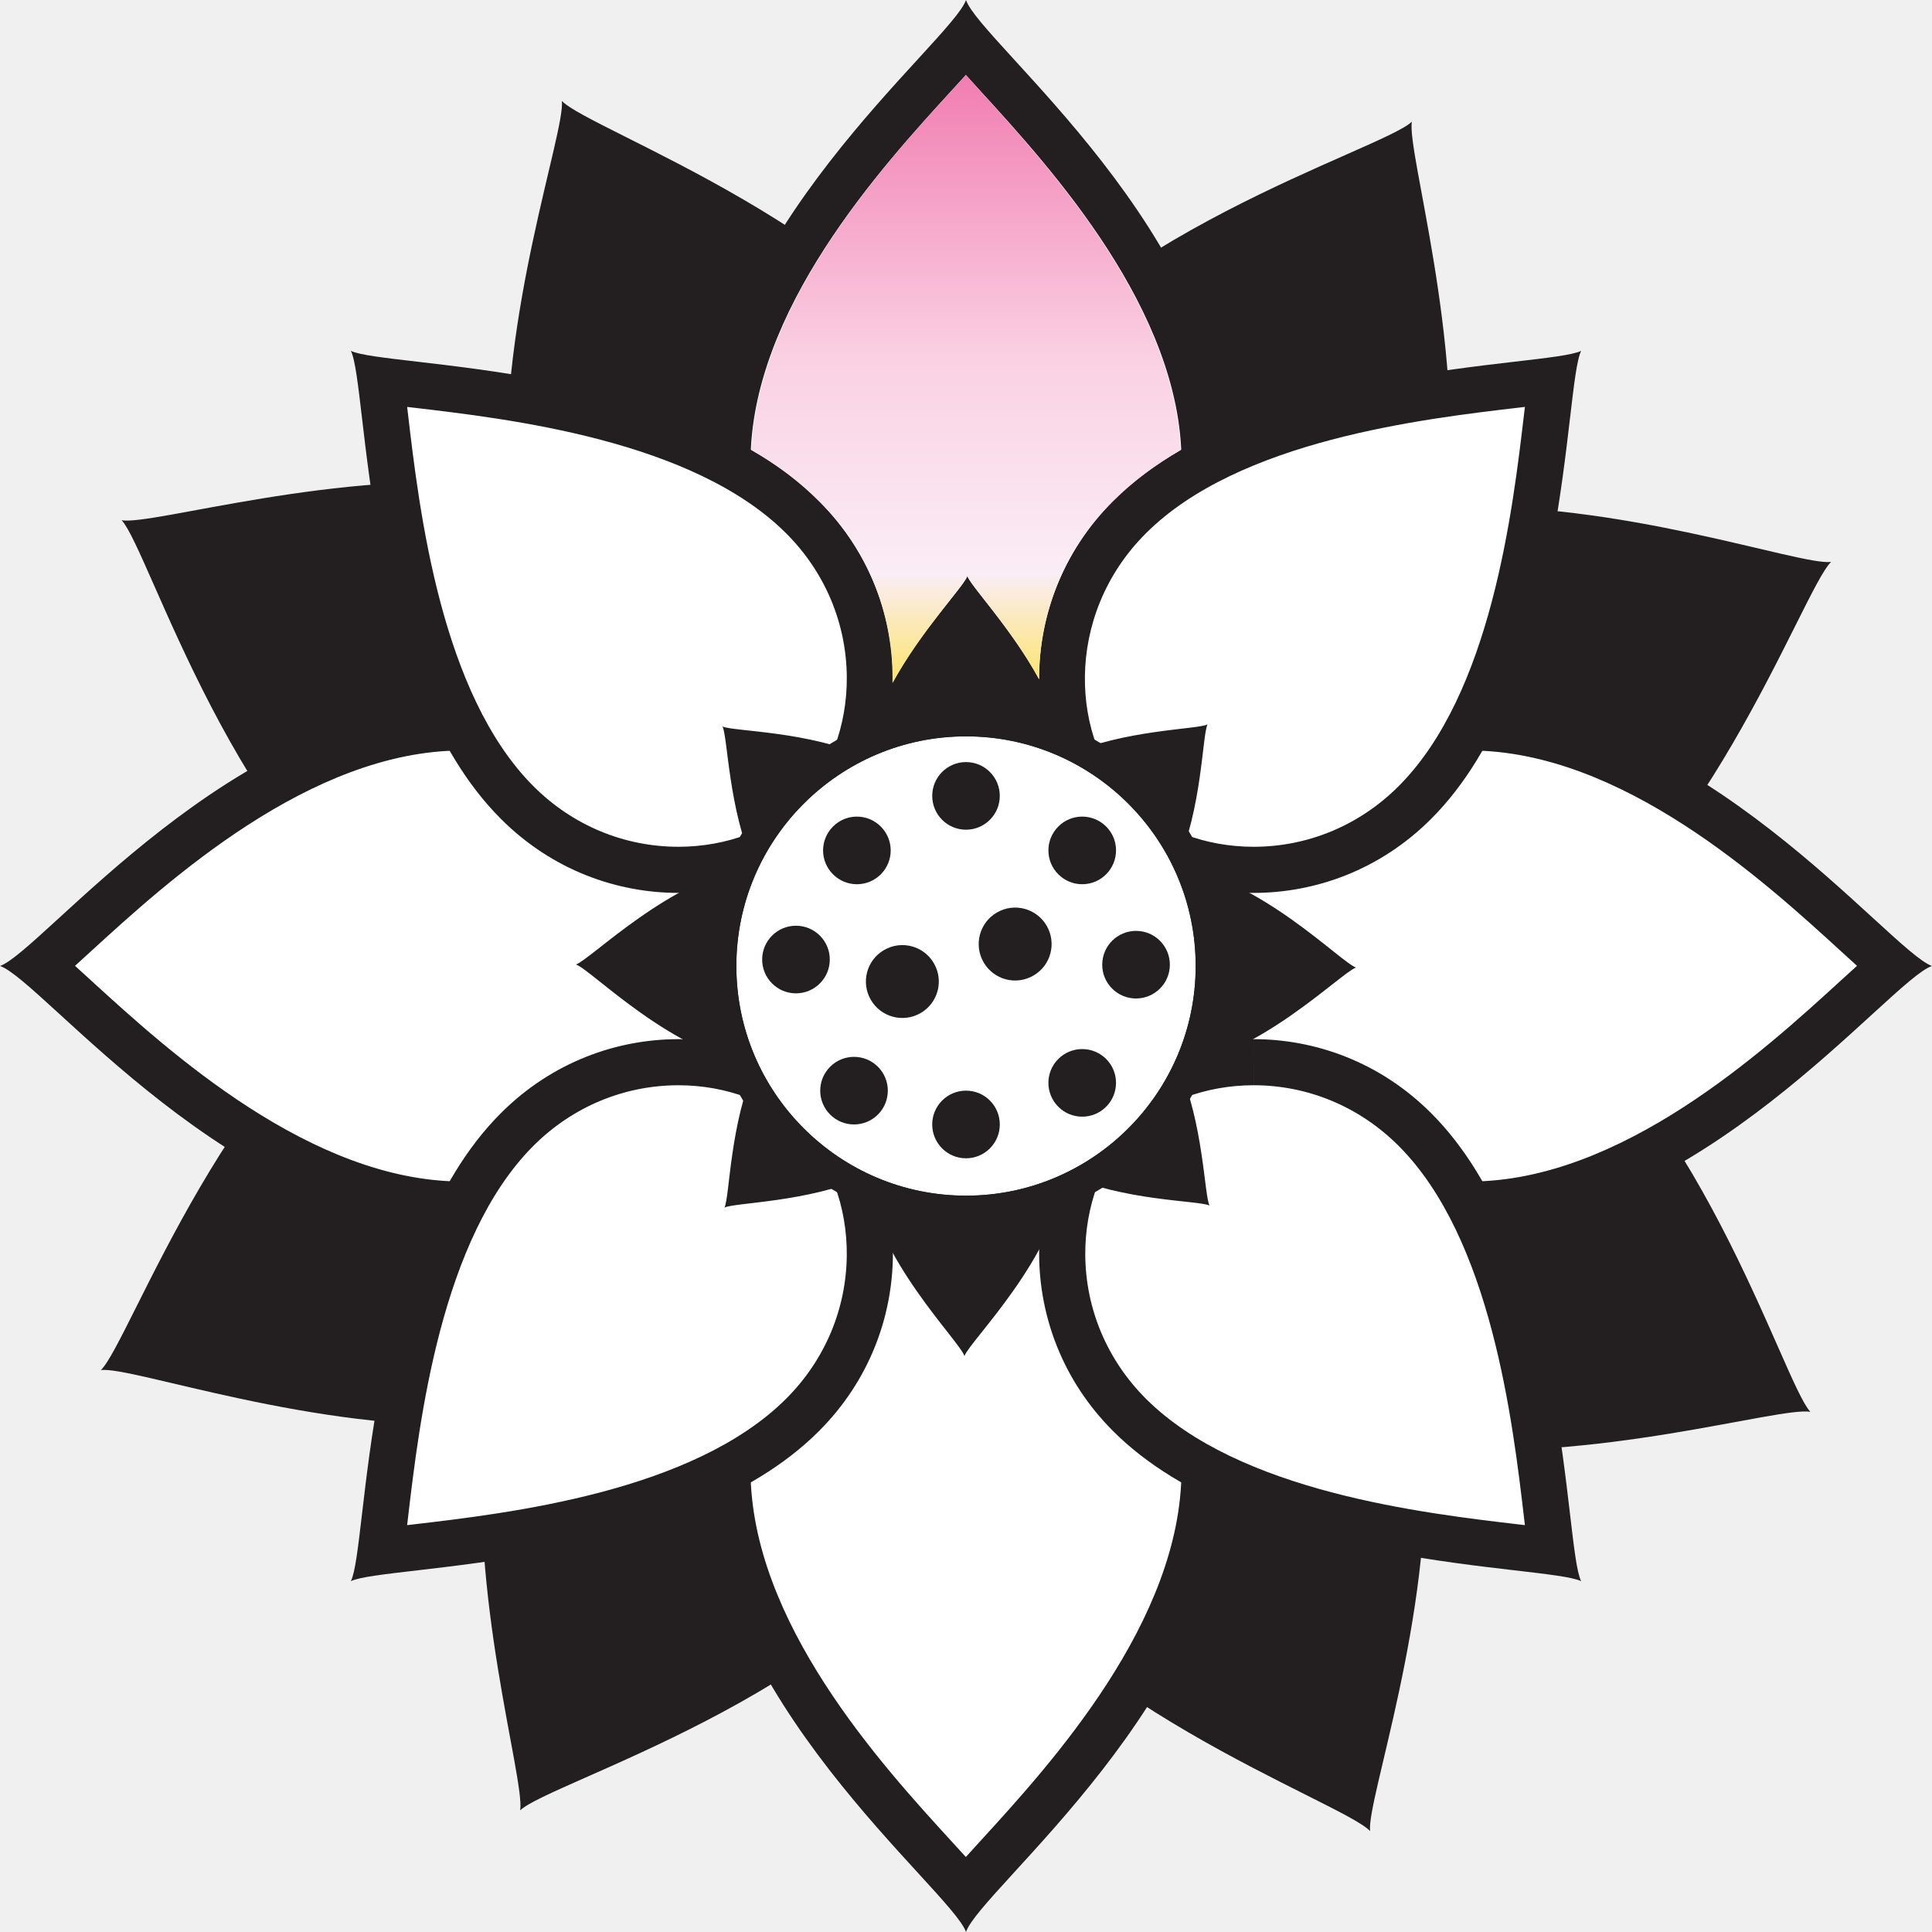
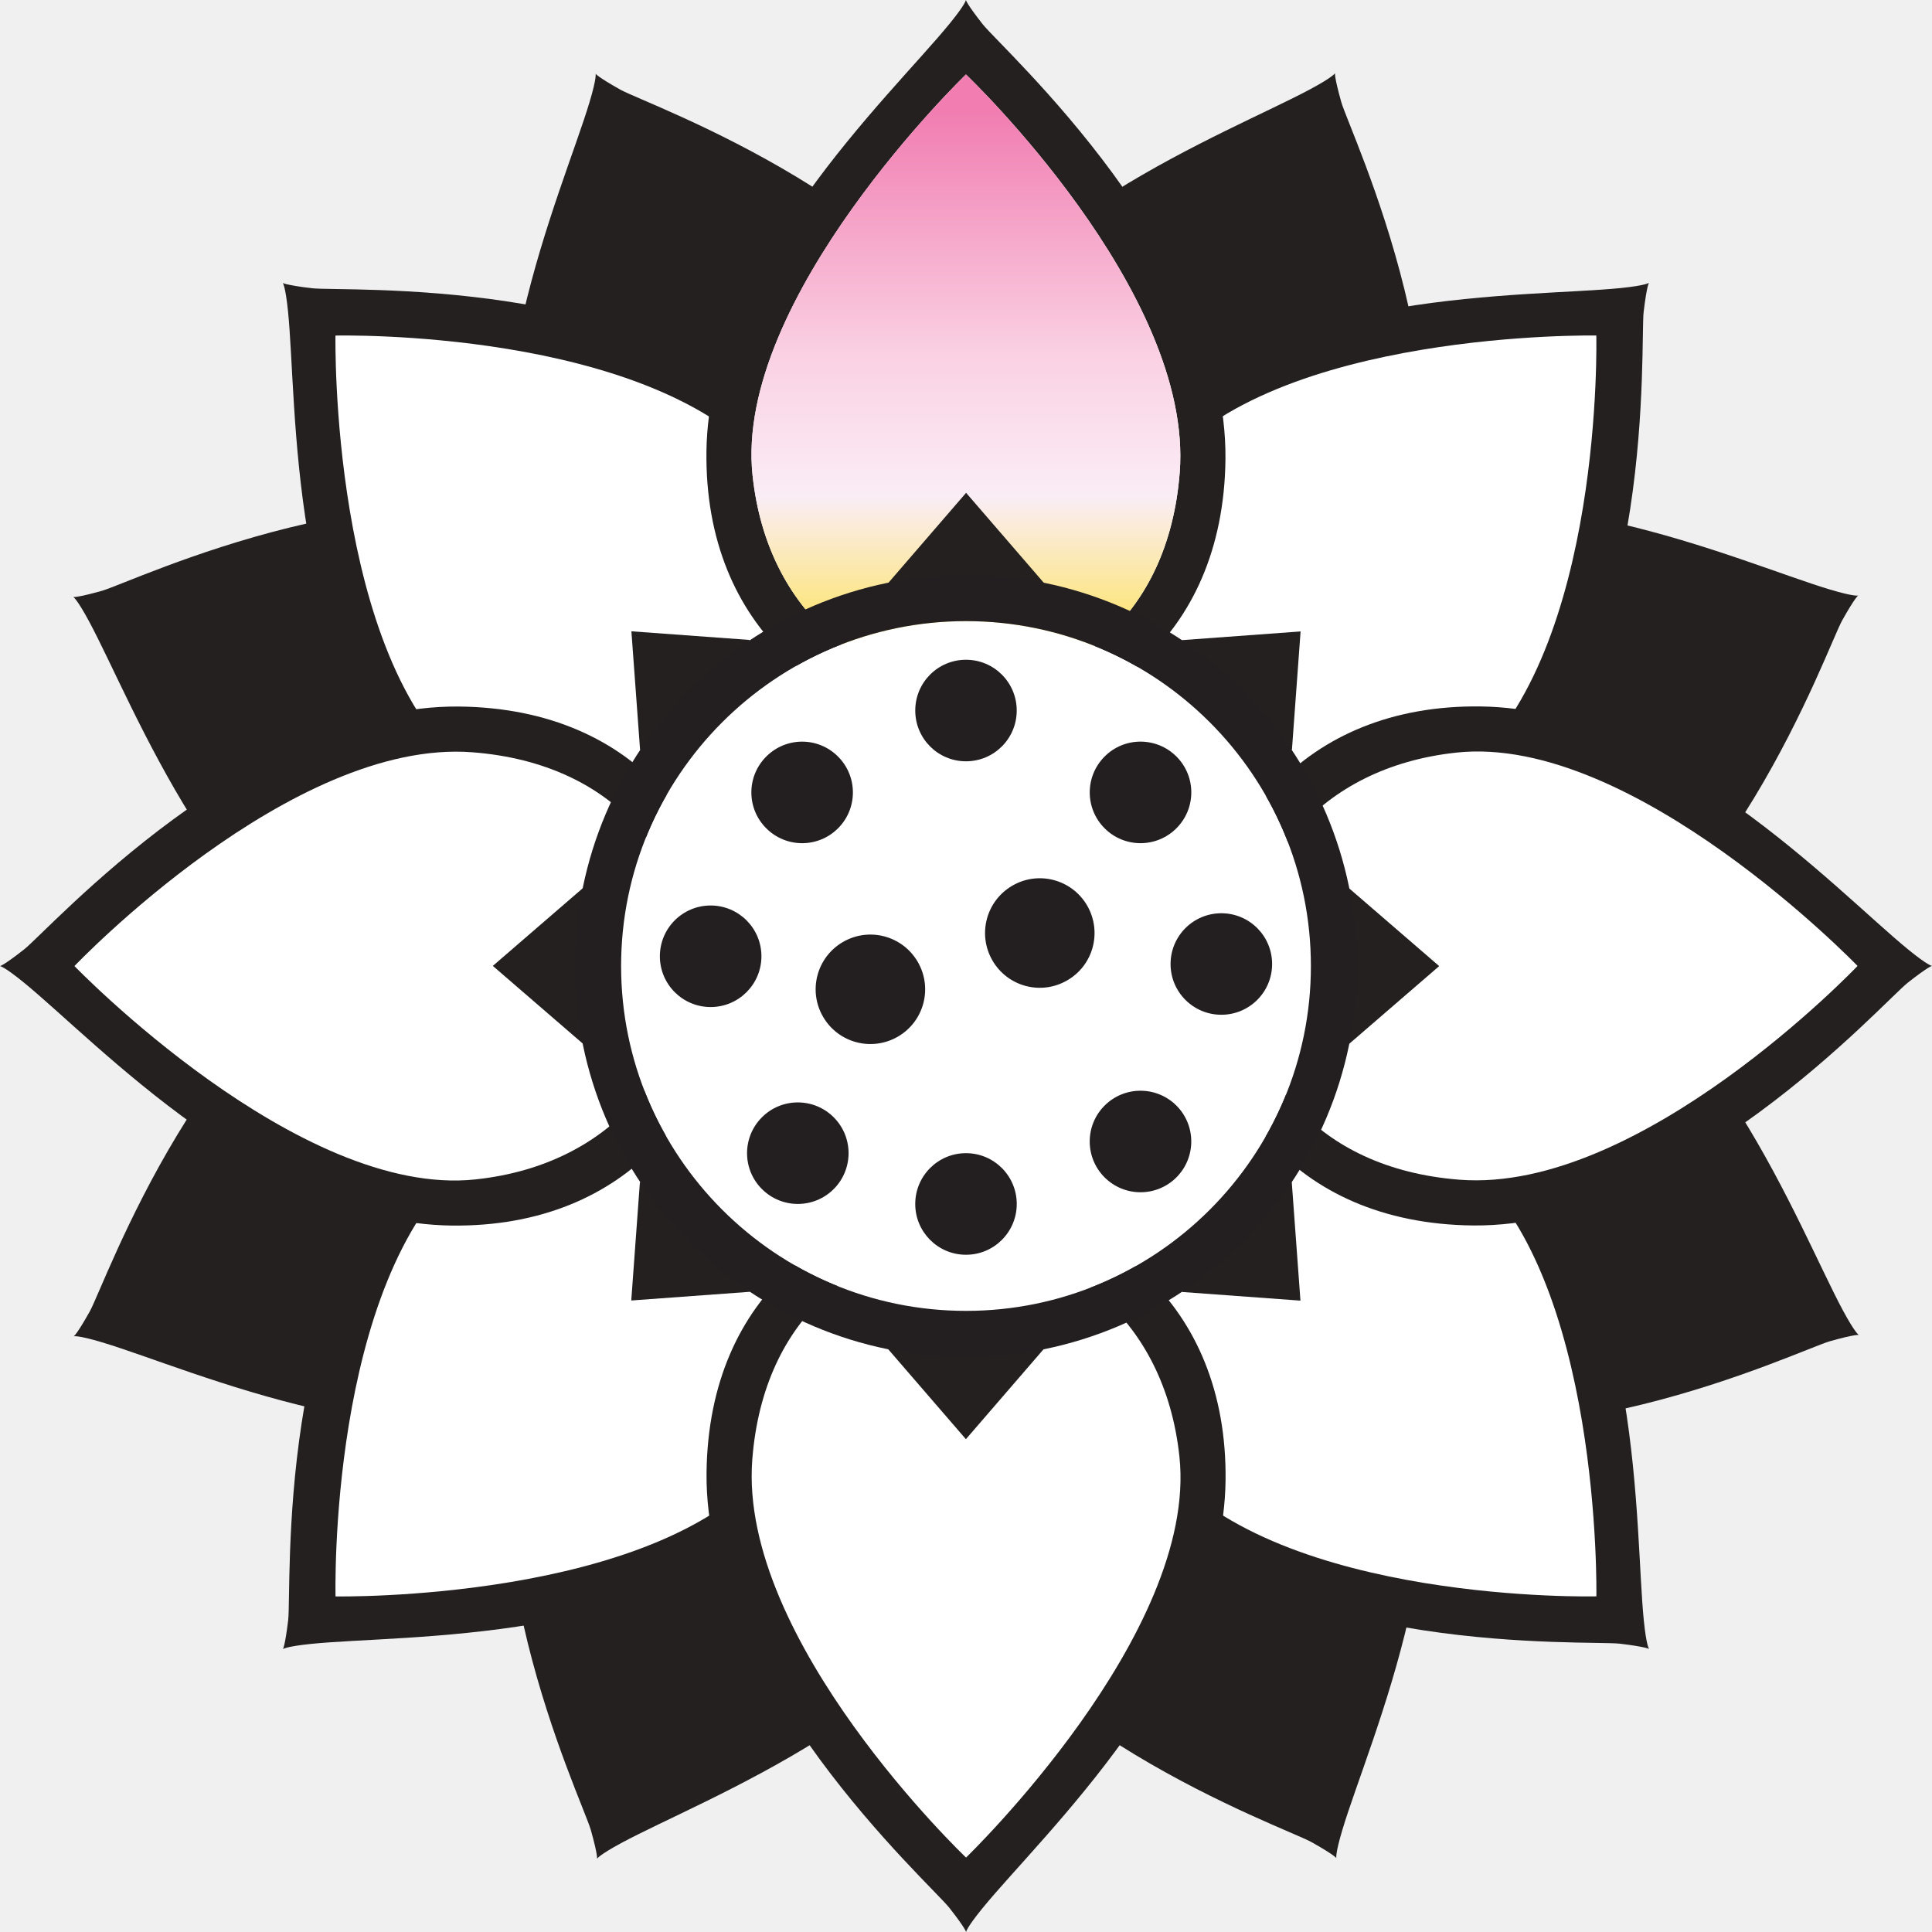
<svg xmlns="http://www.w3.org/2000/svg" width="100%" height="100%" viewBox="0 0 400 400" version="1.1" xml:space="preserve" style="fill-rule:evenodd;clip-rule:evenodd;stroke-linejoin:round;stroke-miterlimit:2;">
-   <g id="Layer-1" transform="matrix(5.555556,0,0,5.555556,0,0)">
-     <g transform="matrix(1,0,0,1,56.5981,35.4959)">
-       <path d="M0,1.008C6.819,-2.734 10.549,-13.486 11.64,-14.554C10.463,-14.416 3.713,-16.861 -2.639,-16.595C-2.057,-22.924 -4.16,-29.781 -3.984,-30.96C-5.08,-29.909 -16.025,-26.72 -20.095,-20.092C-23.836,-26.911 -34.615,-30.632 -35.658,-31.734C-35.54,-30.548 -37.975,-23.8 -37.702,-17.451C-44.033,-18.026 -50.895,-15.912 -52.064,-16.108C-51.026,-14.988 -47.824,-4.066 -41.197,0.002C-48.016,3.743 -51.746,14.494 -52.837,15.562C-51.659,15.424 -44.909,17.87 -38.556,17.603C-39.139,23.933 -37.037,30.791 -37.212,31.97C-36.116,30.918 -25.171,27.731 -21.101,21.103C-17.358,27.92 -6.582,31.639 -5.54,32.742C-5.658,31.556 -3.222,24.81 -3.494,18.46C2.837,19.035 9.698,16.923 10.867,17.118C9.829,15.997 6.63,5.076 0,1.008M-20.846,10.647C-21.67,9.19 -22.824,8.002 -24.178,7.287C-24.989,6.86 -25.902,6.592 -26.859,6.468C-26.935,5.505 -27.158,4.58 -27.546,3.749C-28.195,2.362 -29.326,1.152 -30.74,0.257C-29.283,-0.567 -28.094,-1.721 -27.38,-3.076C-26.952,-3.886 -26.684,-4.799 -26.561,-5.757C-25.599,-5.833 -24.674,-6.055 -23.844,-6.444C-22.457,-7.092 -21.245,-8.222 -20.351,-9.638C-19.527,-8.18 -18.371,-6.992 -17.017,-6.277C-16.206,-5.848 -15.294,-5.581 -14.336,-5.458C-14.26,-4.496 -14.037,-3.572 -13.649,-2.741C-13.001,-1.353 -11.87,-0.142 -10.455,0.753C-11.912,1.577 -13.1,2.731 -13.815,4.086C-14.244,4.896 -14.511,5.809 -14.635,6.766C-15.598,6.842 -16.522,7.065 -17.352,7.453C-18.74,8.101 -19.952,9.232 -20.846,10.647" style="fill:rgb(35,31,32);fill-rule:nonzero;" />
+   <g id="Layer1">
+     <g transform="matrix(100.9505,41.76714,41.76714,-100.9505,112.2667,82.81284)">
+       <path d="M-0.143,0.61C-0.143,0.61 -0.138,0.605 -0.133,0.556C-0.115,0.378 -0.133,-0.088 0.114,-0.342C0.59,-0.831 1.304,-0.151 0.82,0.343C0.543,0.625 -0.026,0.593 -0.088,0.6C-0.138,0.606 -0.143,0.61 -0.143,0.61Z" style="fill:rgb(35,32,31);fill-rule:nonzero;" />
    </g>
-     <g transform="matrix(0.423156,0.906057,0.906057,-0.423156,30.64214,31.51531)">
-       <path d="M6.331,-4.031C2.472,-4.03 -0.655,-0.903 -0.657,2.956C-0.657,6.815 2.473,9.944 6.331,9.945C10.189,9.944 13.317,6.816 13.318,2.958C13.319,-0.903 10.188,-4.03 6.331,-4.031" style="fill:rgb(35,31,32);fill-rule:nonzero;" />
+     <g transform="matrix(41.76714,-100.9505,-100.9505,-41.76714,82.82576,287.7107)">
+       <path d="M-0.143,0.61C-0.143,0.61 -0.138,0.605 -0.133,0.556C-0.115,0.378 -0.133,-0.088 0.114,-0.342C0.59,-0.831 1.304,-0.151 0.82,0.343C0.543,0.625 -0.026,0.593 -0.088,0.6C-0.138,0.606 -0.143,0.61 -0.143,0.61Z" style="fill:rgb(35,32,31);fill-rule:nonzero;" />
    </g>
-     <g transform="matrix(1,0,0,1,17.2275,27.1106)">
-       <path d="M0,17.781C-5.968,17.781 -11.458,12.763 -14.407,10.069C-14.951,9.572 -15.378,9.183 -15.729,8.885C-15.388,8.593 -14.973,8.216 -14.448,7.734C-11.494,5.032 -5.995,0 0,0C5.766,0 9.785,4.684 9.785,8.889C9.785,13.095 5.766,17.781 0,17.781" style="fill:white;fill-rule:nonzero;" />
+     <g transform="matrix(-100.9505,-41.76714,-41.76714,100.9505,287.7237,317.1517)">
+       <path d="M-0.143,0.61C-0.143,0.61 -0.138,0.605 -0.133,0.556C-0.115,0.378 -0.133,-0.088 0.114,-0.342C0.59,-0.831 1.304,-0.151 0.82,0.343C0.543,0.625 -0.026,0.593 -0.088,0.6C-0.138,0.606 -0.143,0.61 -0.143,0.61Z" style="fill:rgb(35,32,31);fill-rule:nonzero;" />
    </g>
-     <g transform="matrix(1,0,0,1,17.2275,44.0317)">
-       <path d="M0,-16.063C5.26,-16.063 8.925,-11.83 8.925,-8.032C8.925,-4.233 5.26,0 0,0C-5.634,0 -10.964,-4.87 -13.827,-7.487C-14.046,-7.686 -14.247,-7.87 -14.432,-8.038C-14.258,-8.195 -14.07,-8.367 -13.868,-8.552C-11,-11.176 -5.661,-16.063 0,-16.063M0,-17.781C-8.471,-17.781 -15.652,-8.585 -17.228,-8.032C-15.652,-7.509 -8.471,1.718 0,1.718C6.25,1.718 10.644,-3.368 10.644,-8.032C10.644,-12.694 6.25,-17.781 0,-17.781" style="fill:rgb(35,31,32);fill-rule:nonzero;" />
+     <g transform="matrix(-41.76714,100.9505,100.9505,41.76714,317.1646,112.2538)">
+       <path d="M-0.143,0.61C-0.143,0.61 -0.138,0.605 -0.133,0.556C-0.115,0.378 -0.133,-0.088 0.114,-0.342C0.59,-0.831 1.304,-0.151 0.82,0.343C0.543,0.625 -0.026,0.593 -0.088,0.6C-0.138,0.606 -0.143,0.61 -0.143,0.61Z" style="fill:rgb(35,32,31);fill-rule:nonzero;" />
    </g>
-     <g transform="matrix(1,0,0,1,54.7725,27.1106)">
-       <path d="M0,17.781C-5.766,17.781 -9.785,13.095 -9.785,8.889C-9.785,4.684 -5.766,0 0,0C5.995,0 11.494,5.032 14.448,7.734C14.973,8.216 15.388,8.593 15.729,8.885C15.378,9.183 14.951,9.572 14.407,10.069C11.458,12.763 5.968,17.781 0,17.781" style="fill:white;fill-rule:nonzero;" />
+     <g transform="matrix(100.9166,-41.84893,-41.84893,-100.9166,55.12306,179.1769)">
+       <path d="M-0.143,0.61C-0.143,0.61 -0.138,0.605 -0.133,0.556C-0.115,0.378 -0.133,-0.088 0.114,-0.342C0.59,-0.831 1.304,-0.151 0.82,0.343C0.543,0.625 -0.026,0.593 -0.088,0.6C-0.138,0.606 -0.143,0.61 -0.143,0.61Z" style="fill:rgb(35,32,31);fill-rule:nonzero;" />
    </g>
-     <g transform="matrix(1,0,0,1,54.7725,44.0317)">
-       <path d="M0,-16.063C5.661,-16.063 11,-11.176 13.868,-8.552C14.07,-8.367 14.258,-8.195 14.432,-8.038C14.247,-7.87 14.046,-7.686 13.827,-7.487C10.964,-4.87 5.634,0 0,0C-5.26,0 -8.925,-4.233 -8.925,-8.032C-8.925,-11.83 -5.26,-16.063 0,-16.063M0,-17.781C-6.25,-17.781 -10.644,-12.694 -10.644,-8.032C-10.644,-3.368 -6.25,1.718 0,1.718C8.471,1.718 15.652,-7.509 17.227,-8.032C15.652,-8.585 8.471,-17.781 0,-17.781" style="fill:rgb(35,31,32);fill-rule:nonzero;" />
+     <g transform="matrix(-41.84893,-100.9166,-100.9166,41.84893,179.1899,344.8795)">
+       <path d="M-0.143,0.61C-0.143,0.61 -0.138,0.605 -0.133,0.556C-0.115,0.378 -0.133,-0.088 0.114,-0.342C0.59,-0.831 1.304,-0.151 0.82,0.343C0.543,0.625 -0.026,0.593 -0.088,0.6C-0.138,0.606 -0.143,0.61 -0.143,0.61Z" style="fill:rgb(35,32,31);fill-rule:nonzero;" />
    </g>
-     <g transform="matrix(1,0,0,1,35.9956,44.988)">
-       <path d="M0,25.514C-0.292,25.172 -0.669,24.758 -1.15,24.232C-3.853,21.278 -8.886,15.78 -8.886,9.785C-8.886,4.018 -4.2,0 0.005,0C4.21,0 8.896,4.018 8.896,9.785C8.896,15.752 3.879,21.243 1.184,24.191C0.687,24.735 0.299,25.162 0,25.514" style="fill:white;fill-rule:nonzero;" />
+     <g transform="matrix(-100.9166,41.84893,41.84893,100.9166,344.8924,220.8127)">
+       <path d="M-0.143,0.61C-0.143,0.61 -0.138,0.605 -0.133,0.556C-0.115,0.378 -0.133,-0.088 0.114,-0.342C0.59,-0.831 1.304,-0.151 0.82,0.343C0.543,0.625 -0.026,0.593 -0.088,0.6C-0.138,0.606 -0.143,0.61 -0.143,0.61Z" style="fill:rgb(35,32,31);fill-rule:nonzero;" />
    </g>
-     <g transform="matrix(1,0,0,1,36.0005,70.2807)">
-       <path d="M0,-24.433C3.799,-24.433 8.031,-20.767 8.031,-15.508C8.031,-9.874 3.161,-4.543 0.544,-1.681C0.345,-1.462 0.162,-1.261 -0.006,-1.076C-0.164,-1.249 -0.336,-1.438 -0.521,-1.64C-3.146,-4.508 -8.031,-9.846 -8.031,-15.508C-8.031,-20.767 -3.799,-24.433 0,-24.433M0,-26.152C-4.663,-26.152 -9.75,-21.758 -9.75,-15.508C-9.75,-7.037 -0.554,0.144 0,1.719C0.522,0.144 9.75,-7.037 9.75,-15.508C9.75,-21.758 4.663,-26.152 0,-26.152" style="fill:rgb(35,31,32);fill-rule:nonzero;" />
+     <g transform="matrix(41.84893,100.9166,100.9166,-41.84893,220.8256,55.11012)">
+       <path d="M-0.143,0.61C-0.143,0.61 -0.138,0.605 -0.133,0.556C-0.115,0.378 -0.133,-0.088 0.114,-0.342C0.59,-0.831 1.304,-0.151 0.82,0.343C0.543,0.625 -0.026,0.593 -0.088,0.6C-0.138,0.606 -0.143,0.61 -0.143,0.61Z" style="fill:rgb(35,32,31);fill-rule:nonzero;" />
    </g>
-     <g transform="matrix(1,0,0,1,36.0005,1.4977)">
-       <path d="M0,25.514C-4.205,25.514 -8.891,21.495 -8.891,15.729C-8.891,9.735 -3.859,4.236 -1.155,1.282C-0.674,0.756 -0.297,0.342 -0.005,0C0.294,0.352 0.682,0.78 1.179,1.324C3.874,4.272 8.891,9.761 8.891,15.729C8.891,21.495 4.205,25.514 0,25.514" style="fill:white;fill-rule:nonzero;" />
+     <g transform="matrix(109.2497,0.031365,0.031365,-109.2497,74.14596,125.2279)">
+       <path d="M-0.143,0.61C-0.143,0.61 -0.138,0.605 -0.133,0.556C-0.115,0.378 -0.133,-0.088 0.114,-0.342C0.59,-0.831 1.304,-0.151 0.82,0.343C0.543,0.625 -0.026,0.593 -0.088,0.6C-0.138,0.606 -0.143,0.61 -0.143,0.61Z" style="fill:rgb(35,32,31);fill-rule:nonzero;" />
    </g>
-     <g transform="matrix(1,0,0,1,35.9946,25.0759)">
-       <path d="M0,-22.281C0.168,-22.094 0.351,-21.894 0.55,-21.676C3.167,-18.812 8.038,-13.483 8.038,-7.848C8.038,-2.589 3.805,1.077 0.006,1.077C-3.793,1.077 -8.025,-2.589 -8.025,-7.848C-8.025,-13.51 -3.14,-18.848 -0.515,-21.717C-0.329,-21.92 -0.158,-22.107 0,-22.281M0.006,-25.076C-0.548,-23.501 -9.744,-16.319 -9.744,-7.848C-9.744,-1.597 -4.657,2.795 0.006,2.795C4.67,2.795 9.756,-1.597 9.756,-7.848C9.756,-16.319 0.528,-23.501 0.006,-25.076" style="fill:rgb(35,31,32);fill-rule:nonzero;" />
+     <g transform="matrix(91.02376,0.026132,0.026132,-91.02376,80.08884,122.6393)">
+       <path d="M-0.117,0.584C-0.117,0.584 -0.13,-0.15 0.185,-0.404C0.682,-0.805 1.299,-0.216 0.867,0.288C0.598,0.602 -0.117,0.584 -0.117,0.584Z" style="fill:white;fill-rule:nonzero;" />
    </g>
-     <g transform="matrix(1,0,0,1,57.8164,39.5852)">
-       <path d="M0,18.238C-0.34,18.193 -0.746,18.145 -1.235,18.088C-5.011,17.647 -12.039,16.828 -15.724,13.143C-17.326,11.542 -18.216,9.426 -18.231,7.186C-18.244,5.16 -17.511,3.208 -16.267,1.964C-15.019,0.717 -13.136,0 -11.102,0C-8.841,0 -6.705,0.89 -5.088,2.508C-1.424,6.171 -0.601,13.178 -0.159,16.942C-0.099,17.458 -0.048,17.884 0,18.238" style="fill:white;fill-rule:nonzero;" />
+     <g transform="matrix(-21.81887,21.80635,21.80635,21.81887,149.441,125.9989)">
+       <path d="M0.537,-0.321L0.015,0.283L1.06,0.285L0.537,-0.321Z" style="fill:rgb(35,32,31);fill-rule:nonzero;" />
    </g>
-     <g transform="matrix(1,0,0,1,46.7158,58.9256)">
-       <path d="M0,-20.2L0,-18.482C2.031,-18.482 3.95,-17.68 5.405,-16.225C8.859,-12.773 9.659,-5.959 10.088,-2.298C10.097,-2.225 10.105,-2.157 10.113,-2.089C10.064,-2.094 10.015,-2.099 9.965,-2.106C6.293,-2.534 -0.543,-3.332 -4.016,-6.804C-5.457,-8.246 -6.258,-10.148 -6.271,-12.16C-6.283,-13.961 -5.643,-15.683 -4.559,-16.768C-3.487,-17.841 -1.783,-18.482 -0.001,-18.482L0,-20.2ZM-0.001,-20.2C-2.247,-20.199 -4.37,-19.388 -5.774,-17.984C-8.608,-15.149 -9.03,-9.387 -5.231,-5.59C-0.083,-0.441 10.915,-0.621 12.209,0C11.569,-1.275 11.769,-12.293 6.62,-17.441C4.703,-19.358 2.287,-20.2 -0.001,-20.2" style="fill:rgb(35,31,32);fill-rule:nonzero;" />
+     <g transform="matrix(0.031365,-109.2497,-109.2497,-0.031365,125.2183,325.8308)">
+       <path d="M-0.143,0.61C-0.143,0.61 -0.138,0.605 -0.133,0.556C-0.115,0.378 -0.133,-0.088 0.114,-0.342C0.59,-0.831 1.304,-0.151 0.82,0.343C0.543,0.625 -0.026,0.593 -0.088,0.6C-0.138,0.606 -0.143,0.61 -0.143,0.61Z" style="fill:rgb(35,32,31);fill-rule:nonzero;" />
    </g>
-     <g transform="matrix(1,0,0,1,25.2861,14.179)">
-       <path d="M0,18.238C-2.261,18.238 -4.397,17.346 -6.013,15.729C-9.677,12.065 -10.5,5.059 -10.942,1.295C-11.003,0.78 -11.054,0.354 -11.102,0C-10.762,0.045 -10.356,0.092 -9.868,0.149C-6.091,0.59 0.938,1.409 4.623,5.093C6.225,6.696 7.115,8.811 7.13,11.051C7.144,13.078 6.409,15.03 5.166,16.273C3.917,17.521 2.034,18.238 0,18.238" style="fill:white;fill-rule:nonzero;" />
+     <g transform="matrix(0.026132,-91.02376,-91.02376,-0.026132,122.6297,319.8879)">
+       <path d="M-0.117,0.584C-0.117,0.584 -0.13,-0.15 0.185,-0.404C0.682,-0.805 1.299,-0.216 0.867,0.288C0.598,0.602 -0.117,0.584 -0.117,0.584Z" style="fill:white;fill-rule:nonzero;" />
    </g>
-     <g transform="matrix(1,0,0,1,15.1729,31.187)">
-       <path d="M0,-16.022C0.048,-16.016 0.096,-16.011 0.146,-16.005C3.819,-15.577 10.655,-14.781 14.129,-11.307C15.57,-9.866 16.371,-7.964 16.385,-5.951C16.396,-4.149 15.756,-2.427 14.672,-1.342C13.599,-0.27 11.895,0.37 10.113,0.37C8.082,0.37 6.162,-0.431 4.708,-1.886C1.255,-5.339 0.454,-12.152 0.025,-15.813C0.016,-15.884 0.008,-15.954 0,-16.022M-2.097,-18.111C-1.457,-16.835 -1.656,-5.819 3.493,-0.671C5.41,1.248 7.825,2.089 10.113,2.089C12.359,2.089 14.483,1.277 15.887,-0.126C18.722,-2.96 19.142,-8.723 15.344,-12.522C10.196,-17.669 -0.803,-17.49 -2.097,-18.111" style="fill:rgb(35,31,32);fill-rule:nonzero;" />
+     <g transform="matrix(21.80635,21.81887,21.81887,-21.80635,125.9893,250.5358)">
+       <path d="M0.537,-0.321L0.015,0.283L1.06,0.285L0.537,-0.321Z" style="fill:rgb(35,32,31);fill-rule:nonzero;" />
    </g>
-     <g transform="matrix(1,0,0,1,46.7148,14.179)">
-       <path d="M0,18.238C-2.034,18.238 -3.917,17.521 -5.165,16.273C-7.681,13.758 -8.076,8.548 -4.622,5.093C-0.937,1.409 6.092,0.59 9.868,0.149C10.356,0.092 10.762,0.045 11.102,0C11.054,0.353 11.003,0.78 10.943,1.294C10.501,5.058 9.679,12.065 6.014,15.729C4.397,17.346 2.262,18.238 0.001,18.238L0,18.238Z" style="fill:white;fill-rule:nonzero;" />
+     <g transform="matrix(-109.2497,-0.031365,-0.031365,109.2497,325.8212,274.7585)">
+       <path d="M-0.143,0.61C-0.143,0.61 -0.138,0.605 -0.133,0.556C-0.115,0.378 -0.133,-0.088 0.114,-0.342C0.59,-0.831 1.304,-0.151 0.82,0.343C0.543,0.625 -0.026,0.593 -0.088,0.6C-0.138,0.606 -0.143,0.61 -0.143,0.61Z" style="fill:rgb(35,32,31);fill-rule:nonzero;" />
    </g>
-     <g transform="matrix(1,0,0,1,56.8286,31.187)">
-       <path d="M0,-16.022C-0.008,-15.955 -0.016,-15.886 -0.025,-15.814C-0.454,-12.153 -1.254,-5.339 -4.708,-1.886C-6.163,-0.431 -8.082,0.37 -10.114,0.37C-11.896,0.37 -13.599,-0.27 -14.672,-1.342C-16.9,-3.57 -17.225,-8.21 -14.129,-11.307C-10.655,-14.781 -3.819,-15.577 -0.147,-16.005C-0.097,-16.011 -0.048,-16.016 0,-16.022M2.097,-18.111C0.802,-17.49 -10.196,-17.669 -15.344,-12.522C-19.143,-8.723 -18.72,-2.96 -15.887,-0.126C-14.483,1.277 -12.36,2.089 -10.114,2.089C-7.826,2.089 -5.41,1.248 -3.493,-0.671C1.656,-5.819 1.457,-16.835 2.097,-18.111" style="fill:rgb(35,31,32);fill-rule:nonzero;" />
+     <g transform="matrix(-91.02376,-0.026132,-0.026132,91.02376,319.8783,277.3471)">
+       <path d="M-0.117,0.584C-0.117,0.584 -0.13,-0.15 0.185,-0.404C0.682,-0.805 1.299,-0.216 0.867,0.288C0.598,0.602 -0.117,0.584 -0.117,0.584Z" style="fill:white;fill-rule:nonzero;" />
    </g>
-     <g transform="matrix(1,0,0,1,14.1846,39.5852)">
-       <path d="M0,18.238C0.048,17.884 0.099,17.458 0.159,16.942C0.601,13.178 1.425,6.171 5.088,2.508C6.705,0.89 8.841,0 11.102,0C13.136,0 15.019,0.717 16.268,1.964C17.511,3.208 18.246,5.16 18.232,7.186C18.217,9.426 17.327,11.542 15.724,13.144C12.04,16.828 5.01,17.648 1.234,18.088C0.746,18.145 0.34,18.193 0,18.238" style="fill:white;fill-rule:nonzero;" />
+     <g transform="matrix(21.81887,-21.80635,-21.80635,-21.81887,250.5262,273.9875)">
+       <path d="M0.537,-0.321L0.015,0.283L1.06,0.285L0.537,-0.321Z" style="fill:rgb(35,32,31);fill-rule:nonzero;" />
    </g>
-     <g transform="matrix(1,0,0,1,25.2861,57.2073)">
-       <path d="M0,-16.763C1.782,-16.763 3.486,-16.122 4.558,-15.05C5.643,-13.966 6.283,-12.243 6.271,-10.441C6.257,-8.428 5.456,-6.526 4.015,-5.085C0.542,-1.613 -6.295,-0.815 -9.967,-0.387C-10.017,-0.381 -10.066,-0.376 -10.113,-0.37C-10.106,-0.438 -10.097,-0.508 -10.089,-0.579C-9.659,-4.241 -8.859,-11.055 -5.406,-14.507C-3.951,-15.961 -2.032,-16.763 0,-16.763M0,-18.481C-2.288,-18.481 -4.704,-17.639 -6.621,-15.722C-11.769,-10.576 -11.57,0.444 -12.21,1.718C-10.916,1.098 0.083,1.277 5.23,-3.87C9.029,-7.669 8.608,-13.431 5.773,-16.265C4.369,-17.669 2.246,-18.481 0,-18.481" style="fill:rgb(35,31,32);fill-rule:nonzero;" />
+     <g transform="matrix(-0.031365,109.2497,109.2497,0.031365,274.7489,74.15558)">
+       <path d="M-0.143,0.61C-0.143,0.61 -0.138,0.605 -0.133,0.556C-0.115,0.378 -0.133,-0.088 0.114,-0.342C0.59,-0.831 1.304,-0.151 0.82,0.343C0.543,0.625 -0.026,0.593 -0.088,0.6C-0.138,0.606 -0.143,0.61 -0.143,0.61Z" style="fill:rgb(35,32,31);fill-rule:nonzero;" />
    </g>
-     <g transform="matrix(1,0,0,1,43.9072,32.2654)">
-       <path d="M0,7.47C3.045,7.052 6.062,3.989 6.628,3.792C6.057,3.6 2.997,0.428 -0.083,0.046C0.897,-2.101 0.895,-4.873 1.093,-5.267C0.696,-5.078 -2.027,-5.074 -4.163,-4.118C-4.553,-7.18 -7.665,-10.232 -7.852,-10.801C-8.056,-10.227 -11.251,-7.133 -11.601,-4.036C-13.762,-5.027 -16.576,-5.002 -16.982,-5.192C-16.785,-4.805 -16.762,-2.122 -15.814,0C-18.86,0.417 -21.878,3.481 -22.444,3.678C-21.872,3.87 -18.813,7.041 -15.733,7.424C-16.713,9.571 -16.71,12.342 -16.909,12.738C-16.511,12.546 -13.788,12.543 -11.652,11.587C-11.262,14.653 -8.15,17.701 -7.965,18.271C-7.76,17.697 -4.564,14.603 -4.215,11.504C-2.053,12.495 0.762,12.47 1.168,12.661C0.97,12.275 0.947,9.592 0,7.47M-9.082,7.093C-9.217,6.541 -9.479,6.044 -9.848,5.674C-10.221,5.301 -10.725,5.038 -11.284,4.906C-11.13,4.518 -11.043,4.117 -11.041,3.723C-11.039,3.343 -11.117,2.958 -11.257,2.584C-10.714,2.444 -10.225,2.179 -9.863,1.811C-9.489,1.43 -9.228,0.917 -9.102,0.349C-8.707,0.51 -8.298,0.6 -7.896,0.602C-7.509,0.604 -7.115,0.523 -6.734,0.377C-6.599,0.929 -6.338,1.425 -5.968,1.795C-5.595,2.168 -5.091,2.431 -4.531,2.564C-4.685,2.951 -4.773,3.353 -4.774,3.747C-4.776,4.126 -4.698,4.511 -4.559,4.886C-5.102,5.026 -5.589,5.291 -5.951,5.659C-6.325,6.04 -6.587,6.553 -6.714,7.121C-7.108,6.96 -7.517,6.87 -7.92,6.868C-8.307,6.866 -8.701,6.949 -9.082,7.093" style="fill:rgb(35,31,32);fill-rule:nonzero;" />
+     <g transform="matrix(-0.026132,91.02376,91.02376,0.026132,277.3375,80.09846)">
+       <path d="M-0.117,0.584C-0.117,0.584 -0.13,-0.15 0.185,-0.404C0.682,-0.805 1.299,-0.216 0.867,0.288C0.598,0.602 -0.117,0.584 -0.117,0.584Z" style="fill:white;fill-rule:nonzero;" />
    </g>
-     <g transform="matrix(-1,0,0,1,36.0005,44.5594)">
+     <g transform="matrix(-21.80635,-21.81887,-21.81887,21.80635,273.9779,149.4506)">
+       <path d="M0.537,-0.321L0.015,0.283L1.06,0.285L0.537,-0.321Z" style="fill:rgb(35,32,31);fill-rule:nonzero;" />
+     </g>
+     <g transform="matrix(77.27336,-77.22901,-77.22901,-77.27336,58.1523,236.1136)">
+       <path d="M-0.143,0.61C-0.143,0.61 -0.138,0.605 -0.133,0.556C-0.115,0.378 -0.133,-0.088 0.114,-0.342C0.59,-0.831 1.304,-0.151 0.82,0.343C0.543,0.625 -0.026,0.593 -0.088,0.6C-0.138,0.606 -0.143,0.61 -0.143,0.61Z" style="fill:rgb(35,32,31);fill-rule:nonzero;" />
+     </g>
+     <g transform="matrix(64.382,-64.34504,-64.34504,-64.382,60.52415,230.0809)">
+       <path d="M-0.117,0.584C-0.117,0.584 -0.13,-0.15 0.185,-0.404C0.682,-0.805 1.299,-0.216 0.867,0.288C0.598,0.602 -0.117,0.584 -0.117,0.584Z" style="fill:white;fill-rule:nonzero;" />
+     </g>
+     <g transform="matrix(-0.008856,30.84769,30.84769,0.008856,111.9391,183.4171)">
+       <path d="M0.537,-0.321L0.015,0.283L1.06,0.285L0.537,-0.321Z" style="fill:rgb(35,32,31);fill-rule:nonzero;" />
+     </g>
+     <g transform="matrix(-77.22901,-77.27336,-77.27336,77.22901,236.1136,341.8477)">
+       <path d="M-0.143,0.61C-0.143,0.61 -0.138,0.605 -0.133,0.556C-0.115,0.378 -0.133,-0.088 0.114,-0.342C0.59,-0.831 1.304,-0.151 0.82,0.343C0.543,0.625 -0.026,0.593 -0.088,0.6C-0.138,0.606 -0.143,0.61 -0.143,0.61Z" style="fill:rgb(35,32,31);fill-rule:nonzero;" />
+     </g>
+     <g transform="matrix(-64.34504,-64.382,-64.382,64.34504,230.0809,339.4759)">
+       <path d="M-0.117,0.584C-0.117,0.584 -0.13,-0.15 0.185,-0.404C0.682,-0.805 1.299,-0.216 0.867,0.288C0.598,0.602 -0.117,0.584 -0.117,0.584Z" style="fill:white;fill-rule:nonzero;" />
+     </g>
+     <g transform="matrix(30.84769,0.008856,0.008856,-30.84769,183.4171,288.0609)">
+       <path d="M0.537,-0.321L0.015,0.283L1.06,0.285L0.537,-0.321Z" style="fill:rgb(35,32,31);fill-rule:nonzero;" />
+     </g>
+     <g transform="matrix(-77.27336,77.22901,77.22901,77.27336,341.8477,163.8864)">
+       <path d="M-0.143,0.61C-0.143,0.61 -0.138,0.605 -0.133,0.556C-0.115,0.378 -0.133,-0.088 0.114,-0.342C0.59,-0.831 1.304,-0.151 0.82,0.343C0.543,0.625 -0.026,0.593 -0.088,0.6C-0.138,0.606 -0.143,0.61 -0.143,0.61Z" style="fill:rgb(35,32,31);fill-rule:nonzero;" />
+     </g>
+     <g transform="matrix(-64.382,64.34504,64.34504,64.382,339.4759,169.9191)">
+       <path d="M-0.117,0.584C-0.117,0.584 -0.13,-0.15 0.185,-0.404C0.682,-0.805 1.299,-0.216 0.867,0.288C0.598,0.602 -0.117,0.584 -0.117,0.584Z" style="fill:white;fill-rule:nonzero;" />
+     </g>
+     <g transform="matrix(0.008856,-30.84769,-30.84769,-0.008856,288.0609,216.5829)">
+       <path d="M0.537,-0.321L0.015,0.283L1.06,0.285L0.537,-0.321Z" style="fill:rgb(35,32,31);fill-rule:nonzero;" />
+     </g>
+     <g transform="matrix(77.22901,77.27336,77.27336,-77.22901,163.8864,58.1523)">
+       <path d="M-0.143,0.61C-0.143,0.61 -0.138,0.605 -0.133,0.556C-0.115,0.378 -0.133,-0.088 0.114,-0.342C0.59,-0.831 1.304,-0.151 0.82,0.343C0.543,0.625 -0.026,0.593 -0.088,0.6C-0.138,0.606 -0.143,0.61 -0.143,0.61Z" style="fill:rgb(35,32,31);fill-rule:nonzero;" />
+     </g>
+     <g transform="matrix(64.34504,64.382,64.382,-64.34504,169.9191,60.52415)">
+       <path d="M-0.117,0.584C-0.117,0.584 -0.13,-0.15 0.185,-0.404C0.682,-0.805 1.299,-0.216 0.867,0.288C0.598,0.602 -0.117,0.584 -0.117,0.584Z" style="fill:white;fill-rule:nonzero;" />
+     </g>
+     <g transform="matrix(64.34504,64.382,64.382,-64.34504,169.9191,60.52415)">
+       <path d="M-0.117,0.584C-0.117,0.584 -0.13,-0.15 0.185,-0.404C0.682,-0.805 1.299,-0.216 0.867,0.288C0.598,0.602 -0.117,0.584 -0.117,0.584Z" style="fill:url(#_Linear1);fill-rule:nonzero;" />
+     </g>
+     <g transform="matrix(-30.84769,-0.008856,-0.008856,30.84769,216.5829,111.9391)">
+       <path d="M0.537,-0.321L0.015,0.283L1.06,0.285L0.537,-0.321Z" style="fill:rgb(35,32,31);fill-rule:nonzero;" />
+     </g>
+     <g transform="matrix(-8.342978,0,0,8.342978,200,271.4075)">
      <path d="M0,-17.118C4.719,-17.118 8.559,-13.278 8.559,-8.558C8.559,-3.84 4.719,0 0,0C-4.719,0 -8.559,-3.84 -8.559,-8.558C-8.559,-13.278 -4.719,-17.118 0,-17.118" style="fill:white;fill-rule:nonzero;" />
    </g>
-     <g transform="matrix(1,0,0,1,36.0005,45.7049)">
+     <g transform="matrix(8.342978,0,0,8.342978,200,280.9644)">
      <path d="M0,-19.409C-5.351,-19.409 -9.705,-15.055 -9.705,-9.704C-9.705,-4.354 -5.351,0 0,0C5.351,0 9.705,-4.354 9.705,-9.704C9.705,-15.055 5.351,-19.409 0,-19.409M0,-1.146C-4.719,-1.146 -8.559,-4.985 -8.559,-9.704C-8.559,-14.424 -4.719,-18.263 0,-18.263C4.719,-18.263 8.559,-14.424 8.559,-9.704C8.559,-4.985 4.719,-1.146 0,-1.146" style="fill:rgb(35,31,32);fill-rule:nonzero;" />
    </g>
-     <g transform="matrix(0,-1,-1,0,36.0003,28.4016)">
+     <g transform="matrix(0,-8.342978,-8.342978,0,199.9983,136.6034)">
      <path d="M-1.259,-1.259C-1.955,-1.259 -2.519,-0.696 -2.519,0.001C-2.519,0.697 -1.955,1.259 -1.259,1.259C-0.563,1.259 0.001,0.697 0.001,0.001C0.001,-0.696 -0.563,-1.259 -1.259,-1.259" style="fill:rgb(35,31,32);fill-rule:nonzero;" />
    </g>
-     <g transform="matrix(0,-1,-1,0,36.0008,40.6462)">
+     <g transform="matrix(0,-8.342978,-8.342978,0,200.0025,238.7598)">
      <path d="M-1.26,-1.259C-0.564,-1.259 0.001,-0.696 0.001,0.001C0.001,0.697 -0.564,1.26 -1.26,1.26C-1.955,1.26 -2.52,0.697 -2.52,0.001C-2.52,-0.696 -1.955,-1.259 -1.26,-1.259" style="fill:rgb(35,31,32);fill-rule:nonzero;" />
    </g>
-     <g transform="matrix(-1,0,0,1,29.6636,37.019)">
+     <g transform="matrix(-8.342978,0,0,8.342978,147.1314,208.4982)">
      <path d="M0,-2.52C-0.695,-2.52 -1.26,-1.957 -1.26,-1.26C-1.26,-0.564 -0.695,0 0,0C0.696,0 1.26,-0.564 1.26,-1.26C1.26,-1.957 0.696,-2.52 0,-2.52" style="fill:rgb(35,31,32);fill-rule:nonzero;" />
    </g>
-     <g transform="matrix(-1,0,0,1,42.3369,37.2104)">
+     <g transform="matrix(-8.342978,0,0,8.342978,252.8644,210.095)">
      <path d="M0,-2.519C0.696,-2.519 1.26,-1.956 1.26,-1.259C1.26,-0.563 0.696,0 0,0C-0.696,0 -1.26,-0.563 -1.26,-1.259C-1.26,-1.956 -0.696,-2.519 0,-2.519" style="fill:rgb(35,31,32);fill-rule:nonzero;" />
    </g>
-     <g transform="matrix(-0.707107,-0.707107,-0.707107,0.707107,30.67434,31.69199)">
+     <g transform="matrix(-5.899376,-5.899376,-5.899376,5.899376,155.564,164.0551)">
      <path d="M-0.892,-2.149C-1.588,-2.149 -2.151,-1.586 -2.151,-0.89C-2.151,-0.194 -1.588,0.369 -0.892,0.369C-0.195,0.37 0.368,-0.193 0.368,-0.891C0.368,-1.587 -0.195,-2.15 -0.892,-2.149" style="fill:rgb(35,31,32);fill-rule:nonzero;" />
    </g>
-     <g transform="matrix(-0.707107,-0.707107,-0.707107,0.707107,39.07028,40.35575)">
+     <g transform="matrix(-5.899376,-5.899376,-5.899376,5.899376,225.6111,236.3366)">
      <path d="M-0.891,-2.152C-0.196,-2.151 0.368,-1.588 0.369,-0.892C0.369,-0.196 -0.194,0.368 -0.891,0.368C-1.587,0.368 -2.151,-0.196 -2.151,-0.892C-2.15,-1.588 -1.586,-2.152 -0.891,-2.152" style="fill:rgb(35,31,32);fill-rule:nonzero;" />
    </g>
-     <g transform="matrix(-0.707107,0.707107,0.707107,0.707107,33.08636,40.6454)">
+     <g transform="matrix(-5.899376,5.899376,5.899376,5.899376,175.6874,238.7531)">
      <path d="M0.891,-2.15C0.195,-2.151 -0.369,-1.586 -0.369,-0.891C-0.369,-0.195 0.195,0.369 0.891,0.369C1.586,0.369 2.151,-0.195 2.15,-0.891C2.151,-1.586 1.586,-2.15 0.891,-2.15" style="fill:rgb(35,31,32);fill-rule:nonzero;" />
    </g>
-     <g transform="matrix(-0.865031,0.501718,0.501718,0.865031,34.80684,37.25379)">
+     <g transform="matrix(-7.216936,4.185823,4.185823,7.216936,190.0413,210.457)">
      <path d="M0.681,-2.533C-0.069,-2.533 -0.677,-1.926 -0.677,-1.174C-0.677,-0.424 -0.07,0.183 0.681,0.183C1.432,0.182 2.04,-0.426 2.039,-1.176C2.04,-1.926 1.431,-2.533 0.681,-2.533" style="fill:rgb(35,31,32);fill-rule:nonzero;" />
    </g>
-     <g transform="matrix(-0.706908,0.707305,0.707305,0.706908,41.59111,31.69159)">
+     <g transform="matrix(-5.89772,5.901032,5.901032,5.89772,246.6423,164.0517)">
      <path d="M0.891,-2.15C1.587,-2.15 2.151,-1.587 2.151,-0.891C2.152,-0.195 1.588,0.369 0.891,0.369C0.195,0.369 -0.369,-0.194 -0.369,-0.89C-0.368,-1.586 0.194,-2.151 0.891,-2.15" style="fill:rgb(35,31,32);fill-rule:nonzero;" />
    </g>
-     <g transform="matrix(-0.865031,0.501718,0.501718,0.865031,39.01119,35.85722)">
+     <g transform="matrix(-7.216936,4.185823,4.185823,7.216936,225.1181,198.8055)">
      <path d="M0.681,-2.534C1.432,-2.534 2.039,-1.927 2.04,-1.176C2.04,-0.424 1.433,0.183 0.681,0.182C-0.068,0.184 -0.676,-0.424 -0.677,-1.175C-0.677,-1.927 -0.069,-2.535 0.681,-2.534" style="fill:rgb(35,31,32);fill-rule:nonzero;" />
-     </g>
-     <g transform="matrix(-0.000001,-22.65332,-22.65332,0.000001,36.00051,25.44922)">
-       <path d="M0.975,0.023C0.852,0.136 0.625,0.342 0.383,0.353C0.36,0.312 0.332,0.275 0.299,0.242C0.213,0.155 0.103,0.119 0,0.121C0.087,0.073 0.158,0.004 0.176,-0.002C0.159,-0.008 0.091,-0.074 0.006,-0.12C0.107,-0.12 0.215,-0.157 0.299,-0.242C0.332,-0.275 0.359,-0.312 0.383,-0.353C0.624,-0.342 0.85,-0.136 0.973,-0.024C0.983,-0.015 0.992,-0.007 1,0C0.992,0.007 0.984,0.015 0.975,0.023Z" style="fill:url(#_Linear1);fill-rule:nonzero;" />
    </g>
  </g>
  <defs>
-     <linearGradient id="_Linear1" x1="0" y1="0" x2="1" y2="0" gradientUnits="userSpaceOnUse" gradientTransform="matrix(1,0,0,-1,0,0.000001)">
+     <linearGradient id="_Linear1" x1="0" y1="0" x2="1" y2="0" gradientUnits="userSpaceOnUse" gradientTransform="matrix(-0.841811,0.841811,0.841811,0.841811,0.798167,-0.298183)">
      <stop offset="0" style="stop-color:rgb(253,228,107);stop-opacity:1" />
-       <stop offset="0.18" style="stop-color:rgb(250,237,245);stop-opacity:1" />
+       <stop offset="0.26" style="stop-color:rgb(250,237,245);stop-opacity:1" />
      <stop offset="0.53" style="stop-color:rgb(250,209,227);stop-opacity:1" />
      <stop offset="1" style="stop-color:rgb(241,125,177);stop-opacity:1" />
    </linearGradient>
  </defs>
</svg>
